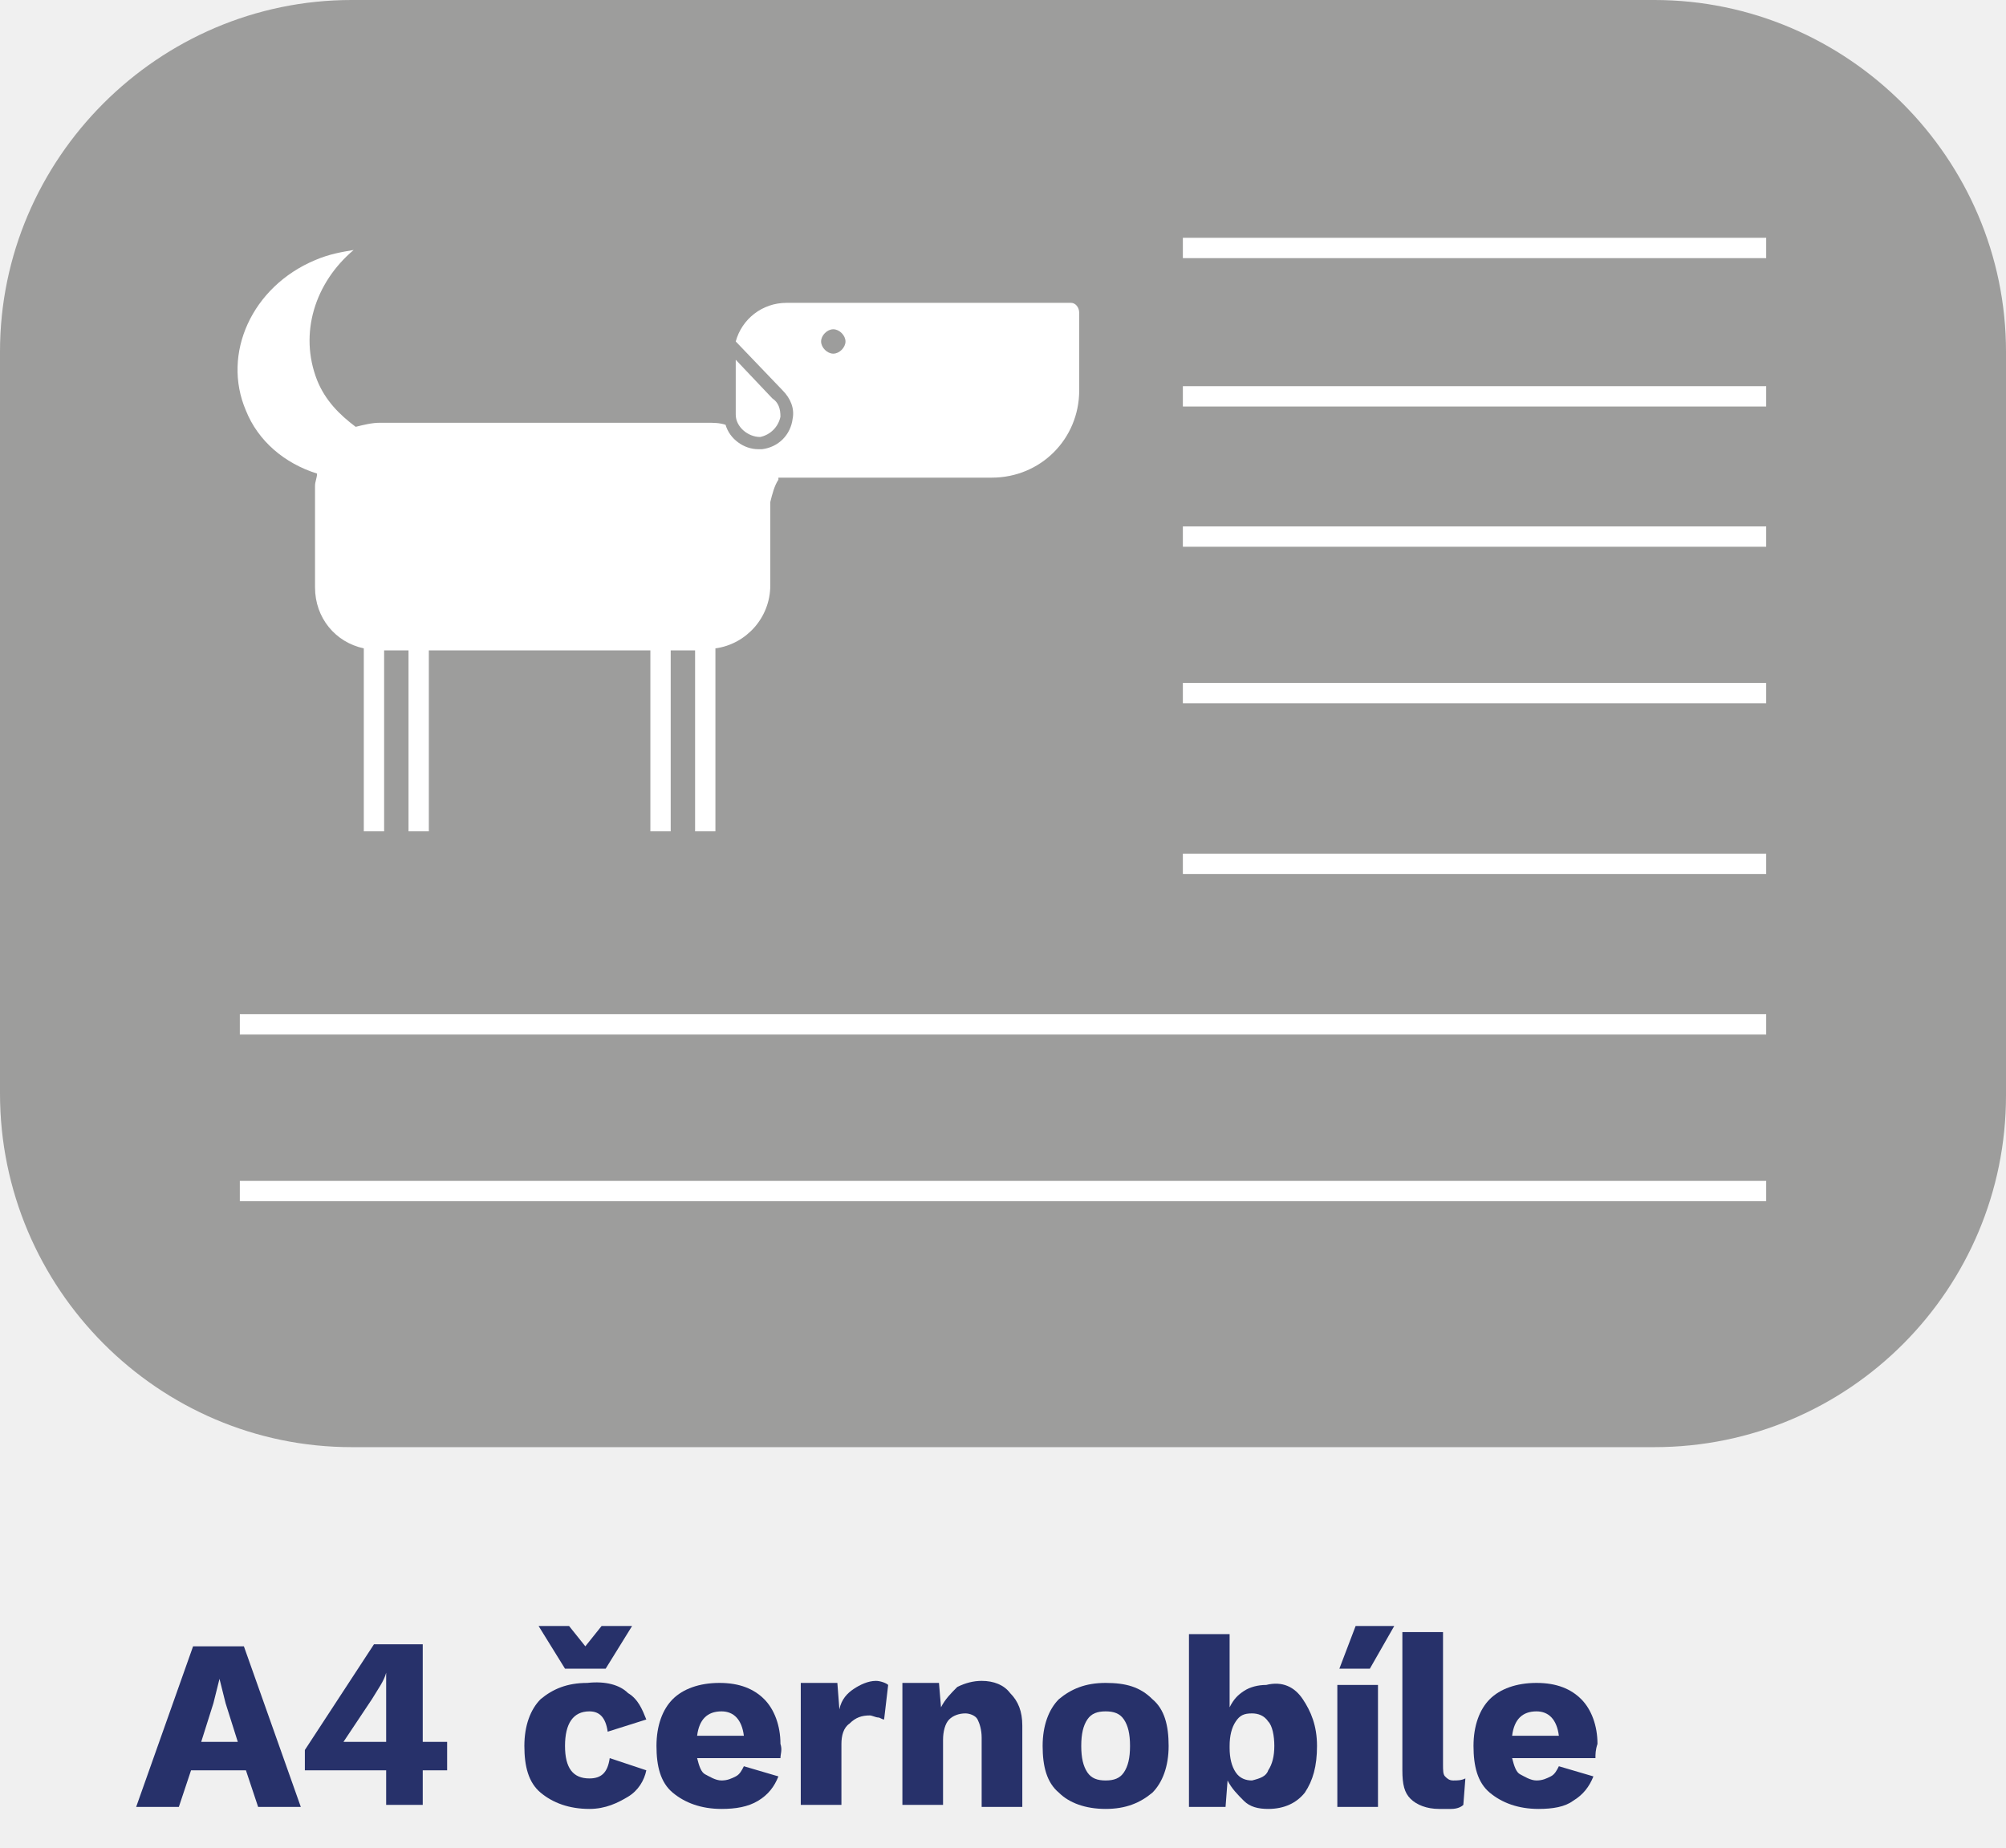
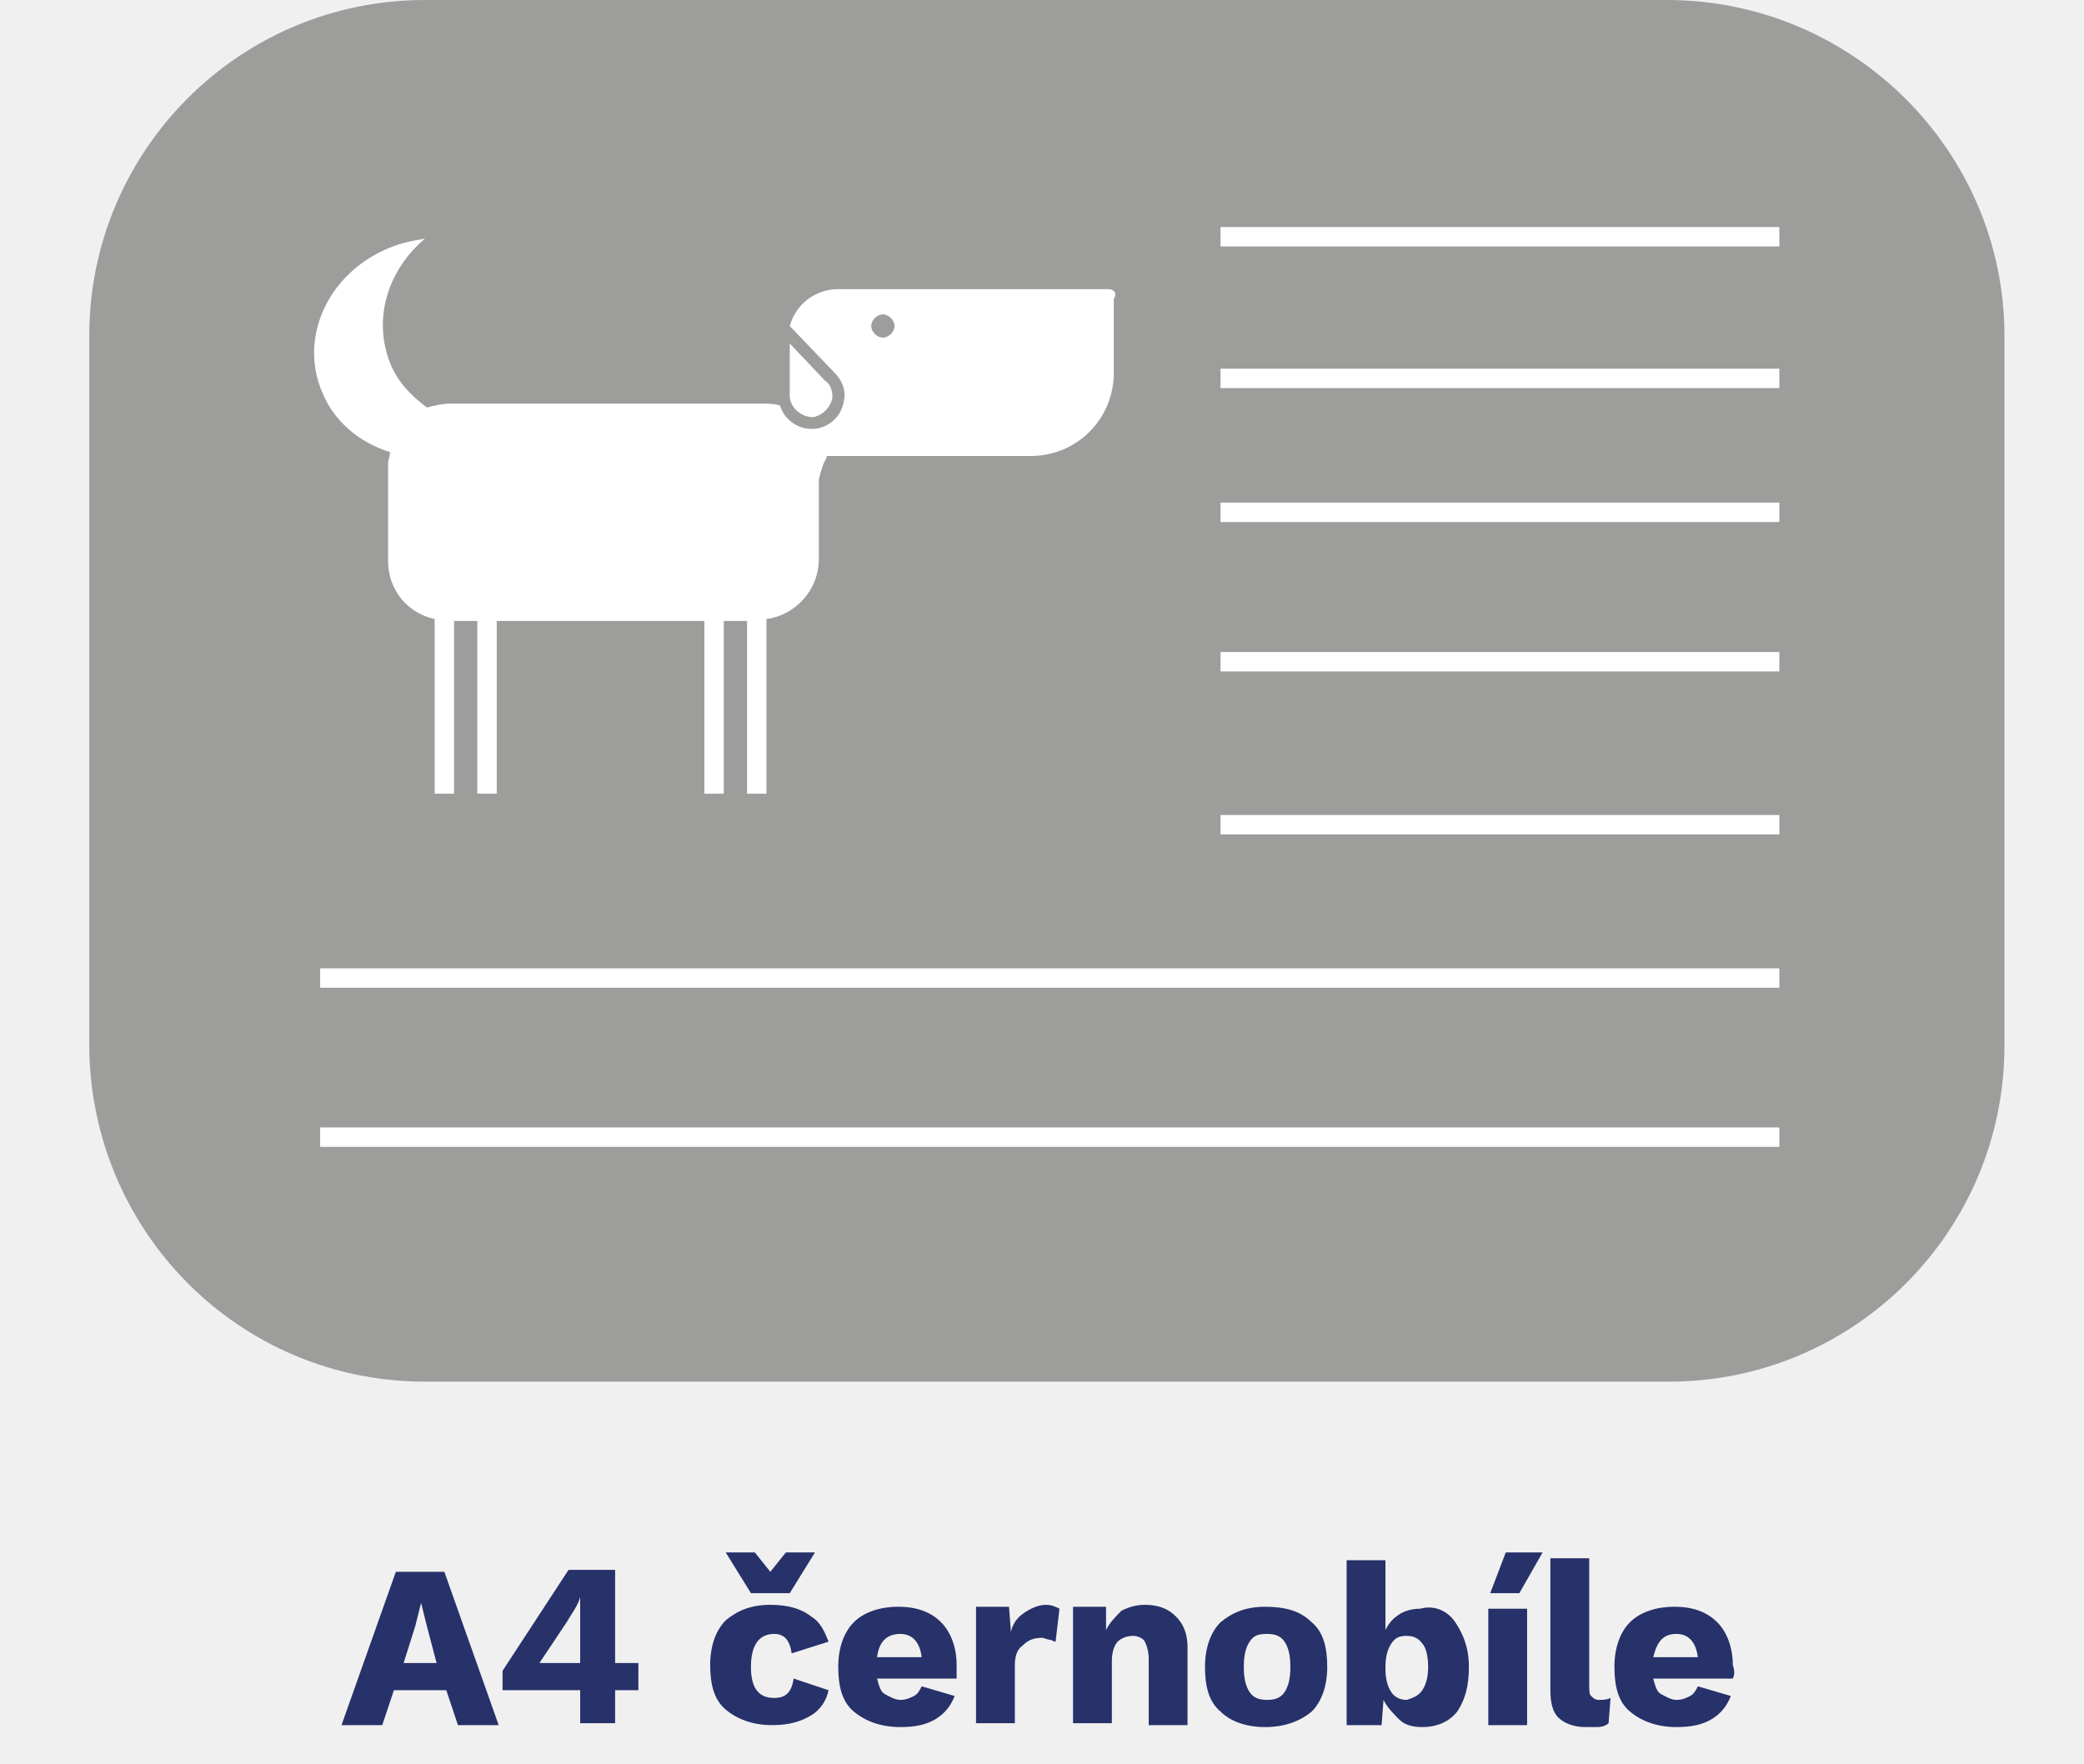
- <svg xmlns="http://www.w3.org/2000/svg" version="1.1" x="0px" y="0px" viewBox="0 0 98.7 90.9" enable-background="new 0 0 98.7 90.9" xml:space="preserve">
+ <svg xmlns="http://www.w3.org/2000/svg" version="1.1" x="0px" y="0px" viewBox="0 0 107.4 90.9" enable-background="new 0 0 107.4 90.9" xml:space="preserve">
  <g id="Layer_1">
+     <path fill="#9D9D9C" d="M21.9,71.2h64.1c9.6,0,17.3-7.8,17.3-17.3V17.3C103.3,7.8,95.5,0,85.9,0H21.9C12.3,0,4.6,7.8,4.6,17.3v36.5   C4.6,63.4,12.3,71.2,21.9,71.2z" />
    <g>
-       <path fill="#27316A" d="M12.1,87.1H9.4l-0.6,1.8H6.7l2.8-7.9H12l2.8,7.9h-2.1L12.1,87.1z M11.7,85.7l-0.6-1.9l-0.3-1.2h0l-0.3,1.2    l-0.6,1.9H11.7z" />
-       <path fill="#27316A" d="M22,87.1h-1.2v1.7H19v-1.7h-4v-1l3.4-5.2h2.4v4.8H22V87.1z M16.9,85.7H19v-2.1l0-1.3h0    c-0.1,0.4-0.4,0.8-0.7,1.3L16.9,85.7z" />
-       <path fill="#27316A" d="M30.9,83.3c0.5,0.3,0.7,0.8,0.9,1.3l-1.9,0.6c-0.1-0.7-0.4-1-0.9-1c-0.8,0-1.2,0.6-1.2,1.7    c0,1.1,0.4,1.6,1.2,1.6c0.6,0,0.9-0.3,1-1l1.8,0.6c-0.1,0.5-0.4,1-0.9,1.3S29.8,89,29,89c-1,0-1.8-0.3-2.4-0.8    c-0.6-0.5-0.8-1.3-0.8-2.3c0-1,0.3-1.8,0.8-2.3c0.6-0.5,1.3-0.8,2.3-0.8C29.8,82.7,30.5,82.9,30.9,83.3z M29.8,82.1h-2L26.5,80H28    l0.8,1l0.8-1h1.5L29.8,82.1z" />
-       <path fill="#27316A" d="M38.4,86.5h-4.1c0.1,0.4,0.2,0.7,0.4,0.8s0.5,0.3,0.8,0.3c0.3,0,0.5-0.1,0.7-0.2c0.2-0.1,0.3-0.3,0.4-0.5    l1.7,0.5c-0.2,0.5-0.5,0.9-1,1.2c-0.5,0.3-1.1,0.4-1.8,0.4c-1,0-1.8-0.3-2.4-0.8c-0.6-0.5-0.8-1.3-0.8-2.3s0.3-1.8,0.8-2.3    s1.3-0.8,2.3-0.8c1,0,1.7,0.3,2.2,0.8c0.5,0.5,0.8,1.3,0.8,2.2C38.5,86.1,38.4,86.3,38.4,86.5z M34.3,85.4h2.3    c-0.1-0.8-0.5-1.2-1.1-1.2C34.8,84.2,34.4,84.6,34.3,85.4z" />
-       <path fill="#27316A" d="M43.7,82.9l-0.2,1.7c-0.1,0-0.2-0.1-0.3-0.1s-0.3-0.1-0.4-0.1c-0.4,0-0.7,0.1-1,0.4    c-0.3,0.2-0.4,0.6-0.4,1v3h-2v-6h1.8l0.1,1.3c0.1-0.5,0.4-0.8,0.7-1s0.7-0.4,1.1-0.4C43.3,82.7,43.6,82.8,43.7,82.9z" />
-       <path fill="#27316A" d="M49.7,83.3c0.4,0.4,0.6,0.9,0.6,1.6v4h-2v-3.4c0-0.4-0.1-0.7-0.2-0.9c-0.1-0.2-0.4-0.3-0.6-0.3    c-0.3,0-0.6,0.1-0.8,0.3c-0.2,0.2-0.3,0.6-0.3,1v3.2h-2v-6h1.8l0.1,1.2c0.2-0.4,0.5-0.7,0.8-1c0.4-0.2,0.8-0.3,1.2-0.3    C48.9,82.7,49.4,82.9,49.7,83.3z" />
-       <path fill="#27316A" d="M56.7,83.6c0.6,0.5,0.8,1.3,0.8,2.3s-0.3,1.8-0.8,2.3c-0.6,0.5-1.3,0.8-2.3,0.8s-1.8-0.3-2.3-0.8    c-0.6-0.5-0.8-1.3-0.8-2.3s0.3-1.8,0.8-2.3c0.6-0.5,1.3-0.8,2.3-0.8S56.1,83,56.7,83.6z M53.5,84.6c-0.2,0.3-0.3,0.7-0.3,1.3    s0.1,1,0.3,1.3c0.2,0.3,0.5,0.4,0.9,0.4c0.4,0,0.7-0.1,0.9-0.4c0.2-0.3,0.3-0.7,0.3-1.3s-0.1-1-0.3-1.3c-0.2-0.3-0.5-0.4-0.9-0.4    C54,84.2,53.7,84.3,53.5,84.6z" />
-       <path fill="#27316A" d="M64.1,83.6c0.4,0.6,0.7,1.3,0.7,2.3c0,1-0.2,1.7-0.6,2.3c-0.4,0.5-1,0.8-1.8,0.8c-0.5,0-0.9-0.1-1.2-0.4    c-0.3-0.3-0.6-0.6-0.8-1l-0.1,1.3h-1.8v-8.5h2v3.6c0.2-0.4,0.4-0.6,0.7-0.8c0.3-0.2,0.7-0.3,1.1-0.3C63.1,82.7,63.7,83,64.1,83.6z     M62.4,87.1c0.2-0.3,0.3-0.7,0.3-1.2s-0.1-1-0.3-1.2c-0.2-0.3-0.5-0.4-0.8-0.4c-0.4,0-0.6,0.1-0.8,0.4c-0.2,0.3-0.3,0.7-0.3,1.2    v0.1c0,0.5,0.1,0.9,0.3,1.2c0.2,0.3,0.5,0.4,0.8,0.4C62,87.5,62.3,87.4,62.4,87.1z" />
-       <path fill="#27316A" d="M67.8,88.9h-2v-6h2V88.9z M68.6,80l-1.2,2.1h-1.5l0.8-2.1H68.6z" />
-       <path fill="#27316A" d="M71,86.8c0,0.3,0,0.5,0.1,0.6s0.2,0.2,0.4,0.2c0.2,0,0.4,0,0.6-0.1l-0.1,1.3c-0.1,0.1-0.3,0.2-0.6,0.2    S71,89,70.8,89c-0.6,0-1.1-0.2-1.4-0.5S69,87.8,69,87.1v-6.8h2V86.8z" />
-       <path fill="#27316A" d="M78.5,86.5h-4.1c0.1,0.4,0.2,0.7,0.4,0.8s0.5,0.3,0.8,0.3c0.3,0,0.5-0.1,0.7-0.2c0.2-0.1,0.3-0.3,0.4-0.5    l1.7,0.5c-0.2,0.5-0.5,0.9-1,1.2C77,88.9,76.4,89,75.7,89c-1,0-1.8-0.3-2.4-0.8c-0.6-0.5-0.8-1.3-0.8-2.3s0.3-1.8,0.8-2.3    s1.3-0.8,2.3-0.8c1,0,1.7,0.3,2.2,0.8c0.5,0.5,0.8,1.3,0.8,2.2C78.5,86.1,78.5,86.3,78.5,86.5z M74.4,85.4h2.3    c-0.1-0.8-0.5-1.2-1.1-1.2C74.9,84.2,74.5,84.6,74.4,85.4z" />
+       <path fill="#27316A" d="M23,87.1h-2.7l-0.6,1.8h-2.1l2.8-7.9h2.5l2.8,7.9h-2.1L23,87.1z M22.5,85.7L22,83.8l-0.3-1.2h0l-0.3,1.2    l-0.6,1.9H22.5z" />
+       <path fill="#27316A" d="M32.9,87.1h-1.2v1.7h-1.8v-1.7h-4v-1l3.4-5.2h2.4v4.8h1.2V87.1z M27.8,85.7h2.1v-2.1l0-1.3h0    c-0.1,0.4-0.4,0.8-0.7,1.3L27.8,85.7z" />
+       <path fill="#27316A" d="M41.8,83.3c0.5,0.3,0.7,0.8,0.9,1.3l-1.9,0.6c-0.1-0.7-0.4-1-0.9-1c-0.8,0-1.2,0.6-1.2,1.7    c0,1.1,0.4,1.6,1.2,1.6c0.6,0,0.9-0.3,1-1l1.8,0.6c-0.1,0.5-0.4,1-0.9,1.3s-1.1,0.5-2,0.5c-1,0-1.8-0.3-2.4-0.8    c-0.6-0.5-0.8-1.3-0.8-2.3c0-1,0.3-1.8,0.8-2.3c0.6-0.5,1.3-0.8,2.3-0.8C40.6,82.7,41.3,82.9,41.8,83.3z M40.7,82.1h-2L37.4,80    h1.5l0.8,1l0.8-1h1.5L40.7,82.1z" />
+       <path fill="#27316A" d="M49.3,86.5h-4.1c0.1,0.4,0.2,0.7,0.4,0.8s0.5,0.3,0.8,0.3c0.3,0,0.5-0.1,0.7-0.2c0.2-0.1,0.3-0.3,0.4-0.5    l1.7,0.5c-0.2,0.5-0.5,0.9-1,1.2c-0.5,0.3-1.1,0.4-1.8,0.4c-1,0-1.8-0.3-2.4-0.8c-0.6-0.5-0.8-1.3-0.8-2.3s0.3-1.8,0.8-2.3    s1.3-0.8,2.3-0.8c1,0,1.7,0.3,2.2,0.8c0.5,0.5,0.8,1.3,0.8,2.2C49.3,86.1,49.3,86.3,49.3,86.5z M45.2,85.4h2.3    c-0.1-0.8-0.5-1.2-1.1-1.2C45.7,84.2,45.3,84.6,45.2,85.4z" />
+       <path fill="#27316A" d="M54.6,82.9l-0.2,1.7c-0.1,0-0.2-0.1-0.3-0.1s-0.3-0.1-0.4-0.1c-0.4,0-0.7,0.1-1,0.4    c-0.3,0.2-0.4,0.6-0.4,1v3h-2v-6H52l0.1,1.3c0.1-0.5,0.4-0.8,0.7-1s0.7-0.4,1.1-0.4C54.2,82.7,54.4,82.8,54.6,82.9z" />
+       <path fill="#27316A" d="M60.6,83.3c0.4,0.4,0.6,0.9,0.6,1.6v4h-2v-3.4c0-0.4-0.1-0.7-0.2-0.9c-0.1-0.2-0.4-0.3-0.6-0.3    c-0.3,0-0.6,0.1-0.8,0.3c-0.2,0.2-0.3,0.6-0.3,1v3.2h-2v-6H57L57,84c0.2-0.4,0.5-0.7,0.8-1c0.4-0.2,0.8-0.3,1.2-0.3    C59.7,82.7,60.2,82.9,60.6,83.3z" />
+       <path fill="#27316A" d="M67.6,83.6c0.6,0.5,0.8,1.3,0.8,2.3s-0.3,1.8-0.8,2.3C67,88.7,66.2,89,65.2,89s-1.8-0.3-2.3-0.8    c-0.6-0.5-0.8-1.3-0.8-2.3s0.3-1.8,0.8-2.3c0.6-0.5,1.3-0.8,2.3-0.8S67,83,67.6,83.6z M64.4,84.6c-0.2,0.3-0.3,0.7-0.3,1.3    s0.1,1,0.3,1.3c0.2,0.3,0.5,0.4,0.9,0.4c0.4,0,0.7-0.1,0.9-0.4c0.2-0.3,0.3-0.7,0.3-1.3s-0.1-1-0.3-1.3c-0.2-0.3-0.5-0.4-0.9-0.4    C64.8,84.2,64.6,84.3,64.4,84.6z" />
+       <path fill="#27316A" d="M75,83.6c0.4,0.6,0.7,1.3,0.7,2.3c0,1-0.2,1.7-0.6,2.3c-0.4,0.5-1,0.8-1.8,0.8c-0.5,0-0.9-0.1-1.2-0.4    c-0.3-0.3-0.6-0.6-0.8-1l-0.1,1.3h-1.8v-8.5h2v3.6c0.2-0.4,0.4-0.6,0.7-0.8c0.3-0.2,0.7-0.3,1.1-0.3C73.9,82.7,74.6,83,75,83.6z     M73.3,87.1c0.2-0.3,0.3-0.7,0.3-1.2s-0.1-1-0.3-1.2c-0.2-0.3-0.5-0.4-0.8-0.4c-0.4,0-0.6,0.1-0.8,0.4c-0.2,0.3-0.3,0.7-0.3,1.2    v0.1c0,0.5,0.1,0.9,0.3,1.2c0.2,0.3,0.5,0.4,0.8,0.4C72.8,87.5,73.1,87.4,73.3,87.1z" />
+       <path fill="#27316A" d="M78.7,88.9h-2v-6h2V88.9z M79.5,80l-1.2,2.1h-1.5l0.8-2.1H79.5z" />
+       <path fill="#27316A" d="M81.9,86.8c0,0.3,0,0.5,0.1,0.6s0.2,0.2,0.4,0.2c0.2,0,0.4,0,0.6-0.1l-0.1,1.3c-0.1,0.1-0.3,0.2-0.6,0.2    S81.9,89,81.7,89c-0.6,0-1.1-0.2-1.4-0.5s-0.4-0.8-0.4-1.4v-6.8h2V86.8z" />
+       <path fill="#27316A" d="M89.3,86.5h-4.1c0.1,0.4,0.2,0.7,0.4,0.8s0.5,0.3,0.8,0.3c0.3,0,0.5-0.1,0.7-0.2c0.2-0.1,0.3-0.3,0.4-0.5    l1.7,0.5c-0.2,0.5-0.5,0.9-1,1.2c-0.5,0.3-1.1,0.4-1.8,0.4c-1,0-1.8-0.3-2.4-0.8c-0.6-0.5-0.8-1.3-0.8-2.3s0.3-1.8,0.8-2.3    s1.3-0.8,2.3-0.8c1,0,1.7,0.3,2.2,0.8c0.5,0.5,0.8,1.3,0.8,2.2C89.4,86.1,89.4,86.3,89.3,86.5z M85.2,85.4h2.3    c-0.1-0.8-0.5-1.2-1.1-1.2C85.7,84.2,85.4,84.6,85.2,85.4z" />
    </g>
-     <path fill="#9D9D9C" d="M17.3,71.2h64.1c9.6,0,17.3-7.8,17.3-17.3V17.3C98.7,7.8,90.9,0,81.4,0H17.3C7.8,0,0,7.8,0,17.3v36.5   C0,63.4,7.8,71.2,17.3,71.2z" />
-     <line fill="none" stroke="#FFFFFF" stroke-miterlimit="10" x1="58.2" y1="12.2" x2="86.9" y2="12.2" />
-     <line fill="none" stroke="#FFFFFF" stroke-miterlimit="10" x1="58.2" y1="19.5" x2="86.9" y2="19.5" />
-     <line fill="none" stroke="#FFFFFF" stroke-miterlimit="10" x1="58.2" y1="26.4" x2="86.9" y2="26.4" />
-     <line fill="none" stroke="#FFFFFF" stroke-miterlimit="10" x1="58.2" y1="34.1" x2="86.9" y2="34.1" />
-     <line fill="none" stroke="#FFFFFF" stroke-miterlimit="10" x1="58.2" y1="42.5" x2="86.9" y2="42.5" />
-     <line fill="none" stroke="#FFFFFF" stroke-miterlimit="10" x1="11.8" y1="50.4" x2="86.9" y2="50.4" />
-     <line fill="none" stroke="#FFFFFF" stroke-miterlimit="10" x1="11.8" y1="58.6" x2="86.9" y2="58.6" />
+     <line fill="none" stroke="#FFFFFF" stroke-miterlimit="10" x1="62.9" y1="12.2" x2="91.7" y2="12.2" />
    <g>
-       <path fill="#FFFFFF" d="M37.4,21.5c0.5-0.1,0.9-0.5,1-1c0-0.4-0.1-0.7-0.4-0.9c0,0,0,0,0,0l-1.8-1.9v2.7    C36.2,21,36.8,21.5,37.4,21.5z" />
-       <path fill="#FFFFFF" d="M52.7,14.9H51H38.7c-1.2,0-2.2,0.8-2.5,1.9l2.3,2.4c0,0,0,0,0,0c0.4,0.4,0.6,0.9,0.5,1.4    c-0.1,0.8-0.7,1.4-1.5,1.5c-0.1,0-0.1,0-0.2,0c-0.7,0-1.4-0.5-1.6-1.2c-0.3-0.1-0.6-0.1-0.9-0.1H18.7c-0.4,0-0.8,0.1-1.2,0.2    c-0.8-0.6-1.5-1.3-1.9-2.3c-0.9-2.3-0.1-4.8,1.8-6.4c-0.6,0.1-1.2,0.2-1.9,0.5c-3.1,1.3-4.6,4.6-3.4,7.4c0.6,1.5,1.9,2.6,3.5,3.1    c0,0.2-0.1,0.4-0.1,0.6v5c0,1.5,1,2.7,2.4,3v9h1v-8.9h1.2v8.9h1v-8.9H32v8.9h1v-8.9h1.2v8.9h1v-9c1.5-0.2,2.7-1.5,2.7-3.1v-4.1    c0.1-0.4,0.2-0.8,0.4-1.1c0,0,0-0.1,0-0.1h10.5c2.4,0,4.3-1.9,4.3-4.3v-2.1v-1.7C53.1,15.1,52.9,14.9,52.7,14.9z M41,17.4    c-0.3,0-0.6-0.3-0.6-0.6c0-0.3,0.3-0.6,0.6-0.6c0.3,0,0.6,0.3,0.6,0.6C41.6,17.1,41.3,17.4,41,17.4z" />
+       <g>
+         <path fill="#FFFFFF" d="M41.9,21.5c0.5-0.1,0.9-0.5,1-1c0-0.4-0.1-0.7-0.4-0.9c0,0,0,0,0,0l-1.8-1.9v2.7     C40.7,21,41.3,21.5,41.9,21.5z" />
+         <path fill="#FFFFFF" d="M57.1,14.9h-1.7H43.2c-1.2,0-2.2,0.8-2.5,1.9l2.3,2.4c0,0,0,0,0,0c0.4,0.4,0.6,0.9,0.5,1.4     c-0.1,0.8-0.7,1.4-1.5,1.5c-0.1,0-0.1,0-0.2,0c-0.7,0-1.4-0.5-1.6-1.2c-0.3-0.1-0.6-0.1-0.9-0.1H23.2c-0.4,0-0.8,0.1-1.2,0.2     c-0.8-0.6-1.5-1.3-1.9-2.3c-0.9-2.3-0.1-4.8,1.8-6.4c-0.6,0.1-1.2,0.2-1.9,0.5c-3.1,1.3-4.6,4.6-3.4,7.4c0.6,1.5,1.9,2.6,3.5,3.1     c0,0.2-0.1,0.4-0.1,0.6v5c0,1.5,1,2.7,2.4,3v9h1v-8.9h1.2v8.9h1v-8.9h10.7v8.9h1v-8.9h1.2v8.9h1v-9c1.5-0.2,2.7-1.5,2.7-3.1v-4.1     c0.1-0.4,0.2-0.8,0.4-1.1c0,0,0-0.1,0-0.1h10.5c2.4,0,4.3-1.9,4.3-4.3v-2.1v-1.7C57.6,15.1,57.4,14.9,57.1,14.9z M45.5,17.4     c-0.3,0-0.6-0.3-0.6-0.6c0-0.3,0.3-0.6,0.6-0.6c0.3,0,0.6,0.3,0.6,0.6C46.1,17.1,45.8,17.4,45.5,17.4z" />
+       </g>
    </g>
+     <line fill="none" stroke="#FFFFFF" stroke-miterlimit="10" x1="62.9" y1="19.5" x2="91.7" y2="19.5" />
+     <line fill="none" stroke="#FFFFFF" stroke-miterlimit="10" x1="62.9" y1="26.4" x2="91.7" y2="26.4" />
+     <line fill="none" stroke="#FFFFFF" stroke-miterlimit="10" x1="62.9" y1="34.1" x2="91.7" y2="34.1" />
+     <line fill="none" stroke="#FFFFFF" stroke-miterlimit="10" x1="62.9" y1="42.5" x2="91.7" y2="42.5" />
+     <line fill="none" stroke="#FFFFFF" stroke-miterlimit="10" x1="16.5" y1="50.4" x2="91.7" y2="50.4" />
+     <line fill="none" stroke="#FFFFFF" stroke-miterlimit="10" x1="16.5" y1="58.6" x2="91.7" y2="58.6" />
  </g>
  <g id="poznamky">
</g>
</svg>
